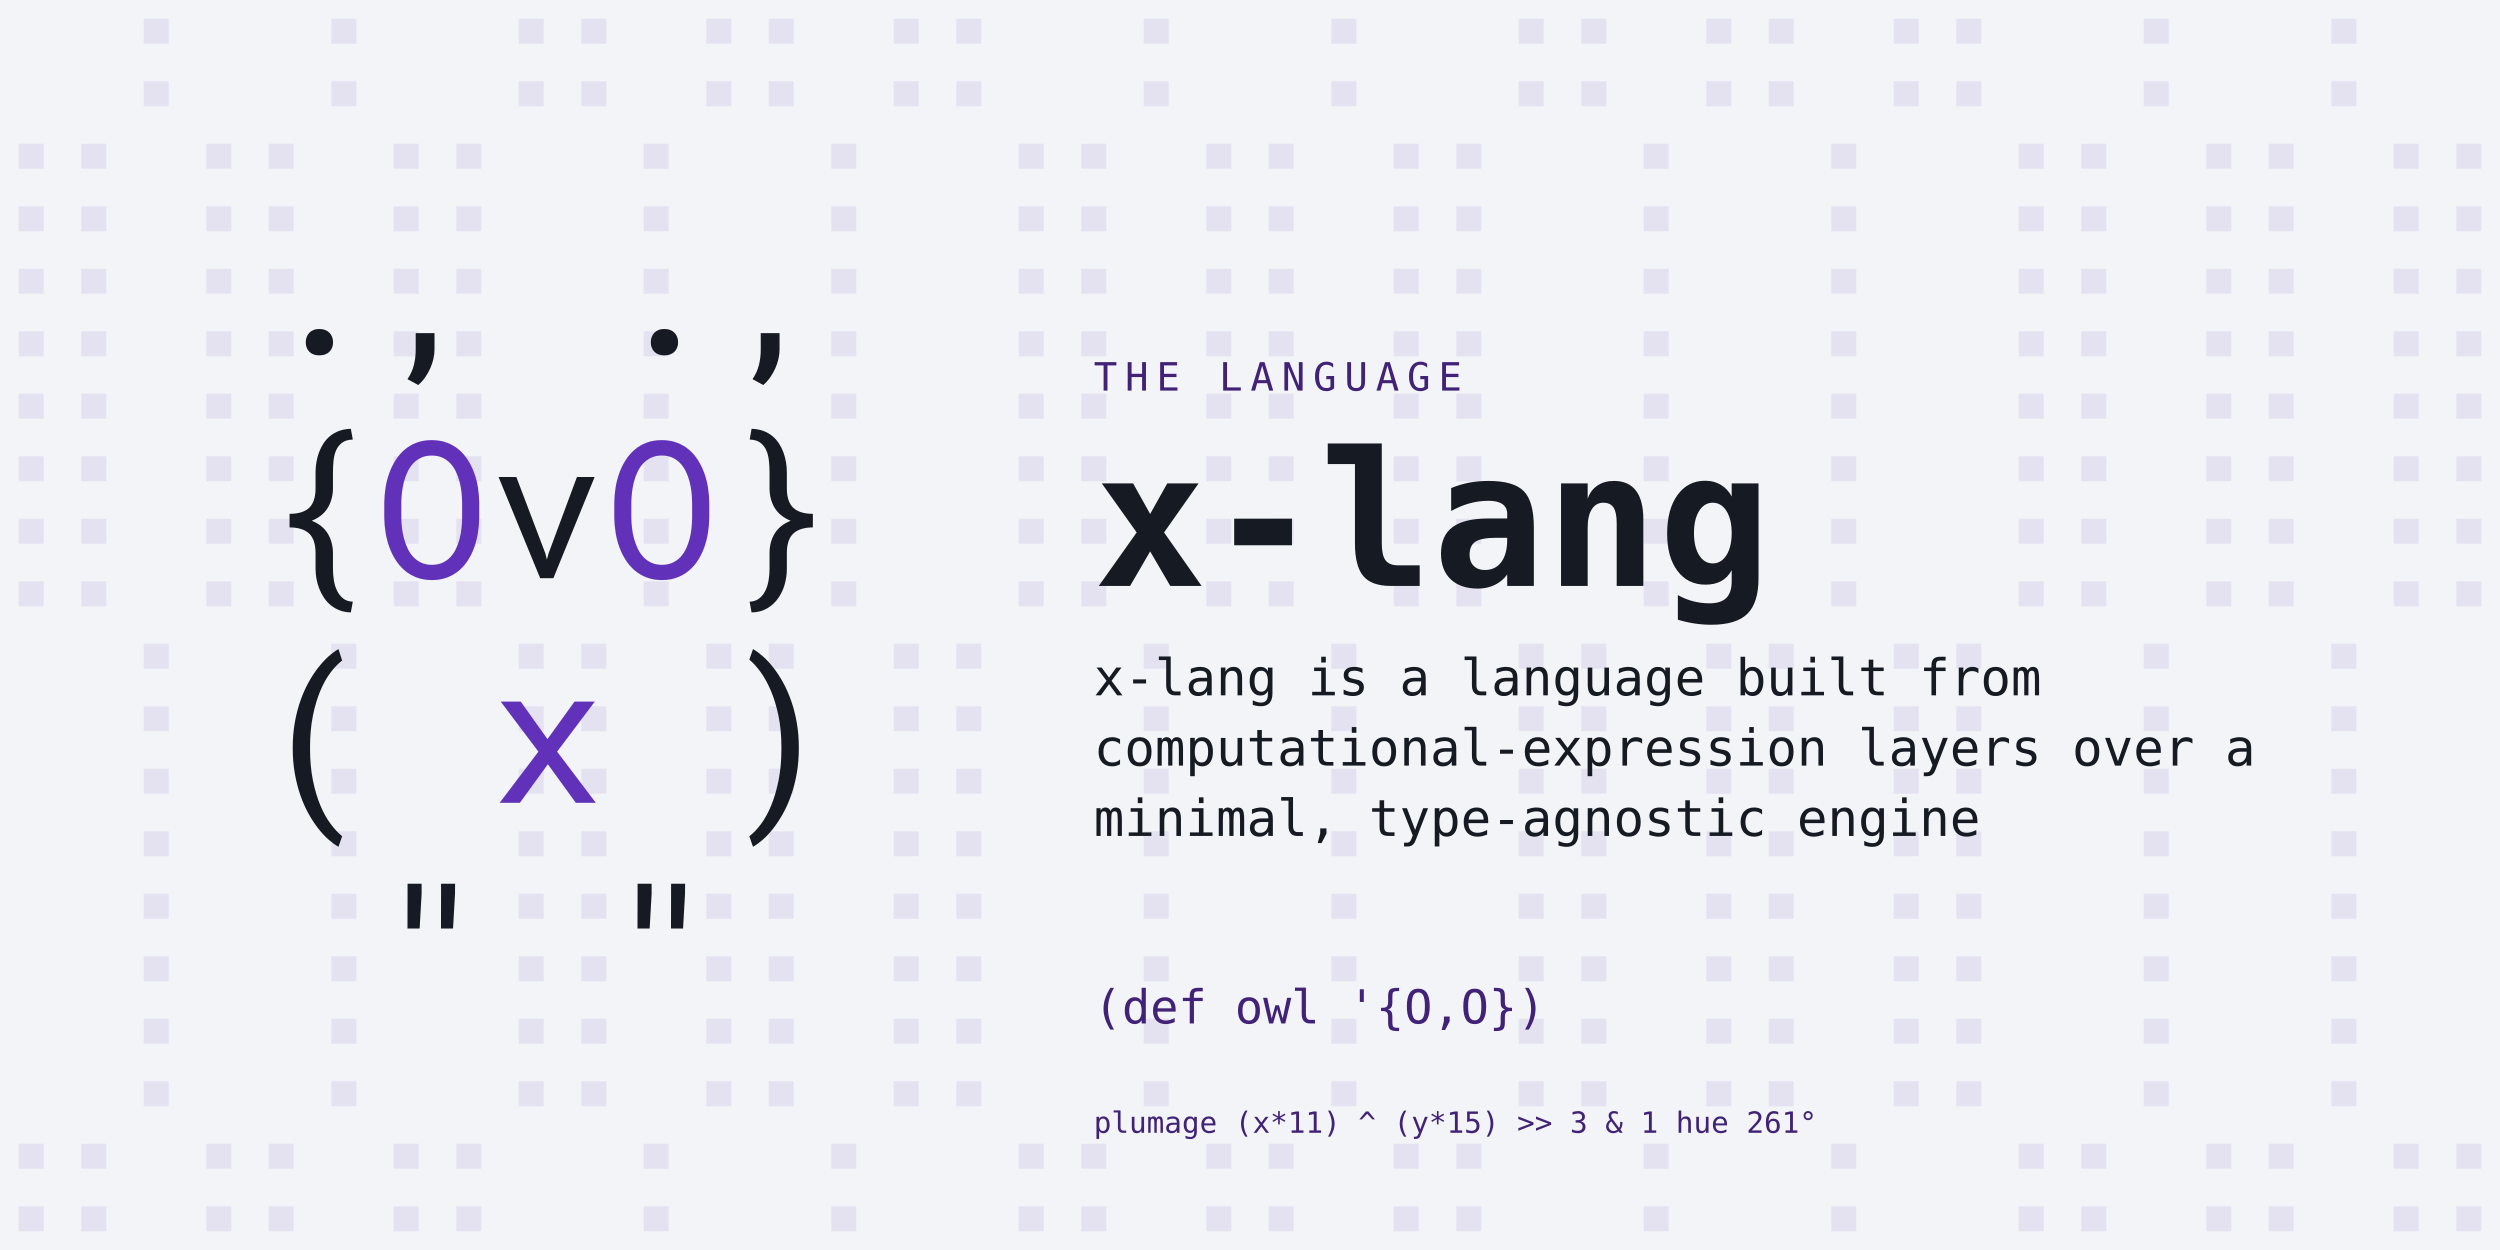
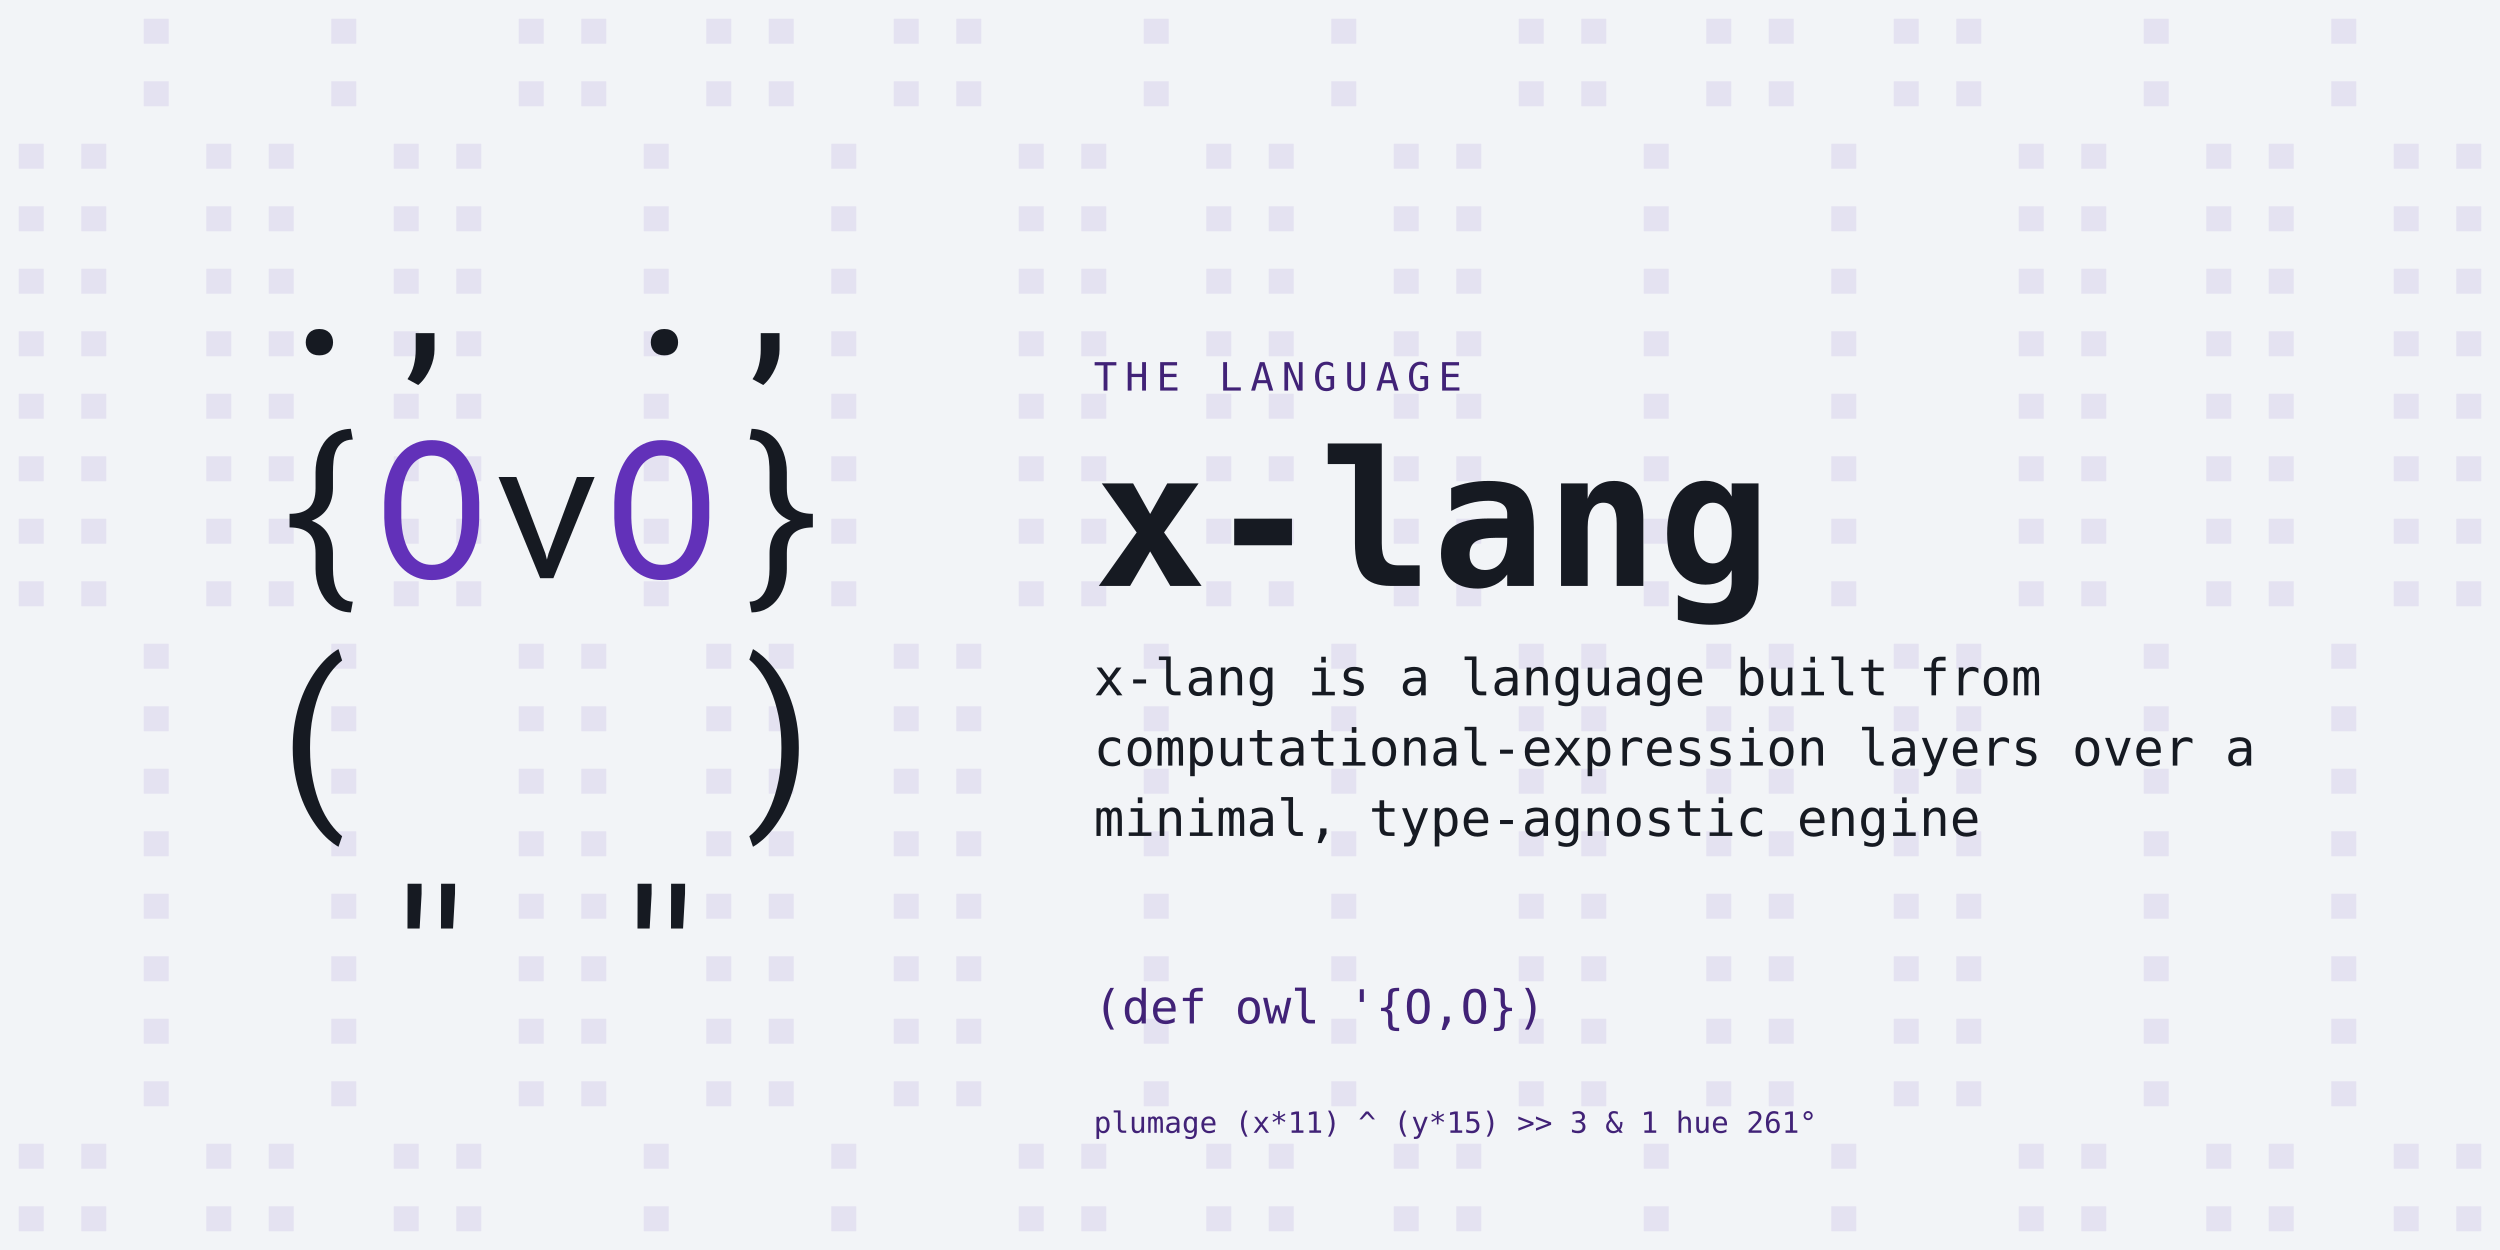
<svg xmlns="http://www.w3.org/2000/svg" width="1280" height="640" viewBox="0 0 1280 640" role="img" aria-label="x-lang, with Bitwise">
  <rect width="1280" height="640" fill="#f2f4f7" />
  <g fill="hsl(261.6,58%,46%)" fill-opacity="0.09">
    <rect x="73.6" y="9.6" width="12.8" height="12.8" />
    <rect x="169.6" y="9.6" width="12.8" height="12.8" />
    <rect x="265.6" y="9.6" width="12.8" height="12.8" />
    <rect x="297.6" y="9.6" width="12.8" height="12.8" />
    <rect x="361.6" y="9.6" width="12.8" height="12.8" />
    <rect x="393.6" y="9.6" width="12.8" height="12.8" />
    <rect x="457.6" y="9.6" width="12.8" height="12.8" />
    <rect x="489.6" y="9.6" width="12.8" height="12.8" />
    <rect x="585.6" y="9.6" width="12.8" height="12.8" />
    <rect x="681.6" y="9.6" width="12.8" height="12.8" />
    <rect x="777.6" y="9.6" width="12.8" height="12.8" />
    <rect x="809.6" y="9.6" width="12.8" height="12.8" />
    <rect x="873.6" y="9.6" width="12.8" height="12.8" />
    <rect x="905.6" y="9.6" width="12.8" height="12.8" />
    <rect x="969.6" y="9.6" width="12.8" height="12.8" />
    <rect x="1001.6" y="9.6" width="12.8" height="12.8" />
    <rect x="1097.6" y="9.6" width="12.8" height="12.8" />
    <rect x="1193.6" y="9.6" width="12.8" height="12.8" />
    <rect x="73.6" y="41.6" width="12.8" height="12.8" />
    <rect x="169.6" y="41.6" width="12.8" height="12.8" />
    <rect x="265.6" y="41.6" width="12.8" height="12.8" />
    <rect x="297.6" y="41.6" width="12.8" height="12.8" />
    <rect x="361.6" y="41.6" width="12.8" height="12.8" />
    <rect x="393.6" y="41.6" width="12.8" height="12.8" />
    <rect x="457.6" y="41.6" width="12.8" height="12.8" />
    <rect x="489.6" y="41.6" width="12.8" height="12.8" />
    <rect x="585.6" y="41.6" width="12.8" height="12.8" />
    <rect x="681.6" y="41.6" width="12.8" height="12.8" />
    <rect x="777.6" y="41.6" width="12.8" height="12.8" />
    <rect x="809.6" y="41.6" width="12.8" height="12.8" />
    <rect x="873.6" y="41.6" width="12.8" height="12.8" />
    <rect x="905.6" y="41.6" width="12.8" height="12.8" />
    <rect x="969.6" y="41.6" width="12.8" height="12.8" />
    <rect x="1001.6" y="41.6" width="12.8" height="12.8" />
    <rect x="1097.6" y="41.6" width="12.8" height="12.8" />
    <rect x="1193.6" y="41.6" width="12.8" height="12.8" />
    <rect x="9.6" y="73.6" width="12.8" height="12.8" />
    <rect x="41.6" y="73.6" width="12.8" height="12.8" />
    <rect x="105.6" y="73.6" width="12.8" height="12.8" />
    <rect x="137.6" y="73.6" width="12.8" height="12.8" />
    <rect x="201.6" y="73.6" width="12.8" height="12.8" />
    <rect x="233.6" y="73.6" width="12.8" height="12.8" />
    <rect x="329.6" y="73.6" width="12.8" height="12.8" />
    <rect x="425.6" y="73.6" width="12.8" height="12.8" />
    <rect x="521.6" y="73.6" width="12.8" height="12.8" />
    <rect x="553.6" y="73.6" width="12.8" height="12.8" />
    <rect x="617.6" y="73.6" width="12.8" height="12.8" />
    <rect x="649.6" y="73.6" width="12.8" height="12.8" />
    <rect x="713.6" y="73.6" width="12.8" height="12.8" />
    <rect x="745.6" y="73.6" width="12.8" height="12.8" />
    <rect x="841.6" y="73.6" width="12.8" height="12.8" />
    <rect x="937.6" y="73.6" width="12.8" height="12.8" />
    <rect x="1033.6" y="73.6" width="12.8" height="12.8" />
    <rect x="1065.6" y="73.6" width="12.8" height="12.8" />
    <rect x="1129.6" y="73.6" width="12.8" height="12.8" />
    <rect x="1161.6" y="73.6" width="12.8" height="12.8" />
    <rect x="1225.6" y="73.6" width="12.8" height="12.8" />
    <rect x="1257.6" y="73.6" width="12.8" height="12.8" />
    <rect x="9.6" y="105.6" width="12.8" height="12.8" />
    <rect x="41.6" y="105.6" width="12.8" height="12.8" />
    <rect x="105.6" y="105.6" width="12.8" height="12.8" />
    <rect x="137.6" y="105.6" width="12.8" height="12.8" />
    <rect x="201.6" y="105.6" width="12.8" height="12.8" />
    <rect x="233.6" y="105.6" width="12.8" height="12.8" />
    <rect x="329.6" y="105.6" width="12.8" height="12.8" />
    <rect x="425.6" y="105.6" width="12.8" height="12.8" />
    <rect x="521.6" y="105.6" width="12.8" height="12.8" />
    <rect x="553.6" y="105.6" width="12.8" height="12.8" />
    <rect x="617.6" y="105.6" width="12.8" height="12.8" />
    <rect x="649.6" y="105.6" width="12.8" height="12.8" />
    <rect x="713.6" y="105.6" width="12.8" height="12.8" />
    <rect x="745.6" y="105.6" width="12.8" height="12.8" />
    <rect x="841.6" y="105.6" width="12.8" height="12.8" />
    <rect x="937.6" y="105.6" width="12.8" height="12.8" />
    <rect x="1033.6" y="105.6" width="12.8" height="12.8" />
    <rect x="1065.6" y="105.6" width="12.8" height="12.8" />
    <rect x="1129.6" y="105.6" width="12.8" height="12.8" />
    <rect x="1161.6" y="105.6" width="12.8" height="12.8" />
    <rect x="1225.6" y="105.6" width="12.8" height="12.8" />
    <rect x="1257.6" y="105.6" width="12.8" height="12.8" />
    <rect x="9.6" y="137.6" width="12.8" height="12.8" />
    <rect x="41.6" y="137.6" width="12.8" height="12.8" />
    <rect x="105.6" y="137.6" width="12.8" height="12.8" />
    <rect x="137.6" y="137.6" width="12.8" height="12.8" />
    <rect x="201.6" y="137.6" width="12.8" height="12.8" />
    <rect x="233.6" y="137.6" width="12.8" height="12.8" />
    <rect x="329.6" y="137.6" width="12.8" height="12.8" />
    <rect x="425.6" y="137.6" width="12.8" height="12.8" />
    <rect x="521.6" y="137.6" width="12.8" height="12.8" />
    <rect x="553.6" y="137.6" width="12.8" height="12.8" />
    <rect x="617.6" y="137.6" width="12.8" height="12.8" />
    <rect x="649.6" y="137.6" width="12.8" height="12.8" />
    <rect x="713.6" y="137.6" width="12.8" height="12.8" />
    <rect x="745.6" y="137.6" width="12.8" height="12.8" />
    <rect x="841.6" y="137.6" width="12.8" height="12.8" />
    <rect x="937.6" y="137.6" width="12.8" height="12.8" />
    <rect x="1033.6" y="137.6" width="12.8" height="12.8" />
    <rect x="1065.6" y="137.6" width="12.8" height="12.8" />
    <rect x="1129.6" y="137.6" width="12.8" height="12.8" />
    <rect x="1161.6" y="137.6" width="12.8" height="12.8" />
    <rect x="1225.6" y="137.6" width="12.8" height="12.8" />
    <rect x="1257.6" y="137.6" width="12.8" height="12.8" />
    <rect x="9.6" y="169.6" width="12.8" height="12.8" />
    <rect x="41.6" y="169.6" width="12.8" height="12.8" />
    <rect x="105.6" y="169.6" width="12.8" height="12.8" />
    <rect x="137.6" y="169.6" width="12.8" height="12.8" />
    <rect x="201.6" y="169.6" width="12.8" height="12.8" />
    <rect x="233.6" y="169.6" width="12.8" height="12.8" />
    <rect x="329.6" y="169.6" width="12.8" height="12.8" />
    <rect x="425.6" y="169.6" width="12.8" height="12.8" />
    <rect x="521.6" y="169.6" width="12.8" height="12.8" />
    <rect x="553.6" y="169.6" width="12.8" height="12.8" />
    <rect x="617.6" y="169.6" width="12.8" height="12.8" />
    <rect x="649.6" y="169.6" width="12.8" height="12.8" />
    <rect x="713.6" y="169.6" width="12.8" height="12.8" />
    <rect x="745.6" y="169.6" width="12.8" height="12.8" />
    <rect x="841.6" y="169.6" width="12.8" height="12.8" />
    <rect x="937.6" y="169.6" width="12.8" height="12.8" />
    <rect x="1033.6" y="169.6" width="12.8" height="12.8" />
    <rect x="1065.6" y="169.6" width="12.8" height="12.8" />
    <rect x="1129.6" y="169.6" width="12.8" height="12.8" />
    <rect x="1161.6" y="169.6" width="12.8" height="12.8" />
    <rect x="1225.6" y="169.6" width="12.8" height="12.8" />
    <rect x="1257.6" y="169.6" width="12.8" height="12.8" />
    <rect x="9.6" y="201.6" width="12.8" height="12.8" />
    <rect x="41.6" y="201.6" width="12.8" height="12.8" />
    <rect x="105.6" y="201.6" width="12.8" height="12.8" />
    <rect x="137.6" y="201.6" width="12.8" height="12.8" />
    <rect x="201.6" y="201.6" width="12.8" height="12.8" />
    <rect x="233.6" y="201.6" width="12.8" height="12.8" />
    <rect x="329.6" y="201.6" width="12.8" height="12.8" />
    <rect x="425.6" y="201.6" width="12.8" height="12.8" />
    <rect x="521.6" y="201.6" width="12.8" height="12.8" />
    <rect x="553.6" y="201.6" width="12.8" height="12.8" />
    <rect x="617.6" y="201.6" width="12.8" height="12.8" />
    <rect x="649.6" y="201.6" width="12.8" height="12.8" />
    <rect x="713.6" y="201.6" width="12.8" height="12.8" />
    <rect x="745.6" y="201.6" width="12.8" height="12.8" />
    <rect x="841.6" y="201.6" width="12.8" height="12.8" />
    <rect x="937.6" y="201.6" width="12.8" height="12.8" />
    <rect x="1033.6" y="201.6" width="12.8" height="12.8" />
    <rect x="1065.6" y="201.6" width="12.8" height="12.8" />
    <rect x="1129.6" y="201.6" width="12.8" height="12.8" />
    <rect x="1161.6" y="201.6" width="12.8" height="12.8" />
    <rect x="1225.6" y="201.6" width="12.8" height="12.8" />
    <rect x="1257.6" y="201.6" width="12.8" height="12.8" />
    <rect x="9.6" y="233.6" width="12.8" height="12.8" />
    <rect x="41.6" y="233.6" width="12.8" height="12.8" />
    <rect x="105.6" y="233.6" width="12.8" height="12.8" />
    <rect x="137.6" y="233.6" width="12.8" height="12.8" />
    <rect x="201.6" y="233.6" width="12.8" height="12.8" />
    <rect x="233.6" y="233.6" width="12.8" height="12.8" />
    <rect x="329.6" y="233.6" width="12.8" height="12.8" />
    <rect x="425.6" y="233.6" width="12.8" height="12.8" />
    <rect x="521.6" y="233.6" width="12.8" height="12.8" />
    <rect x="553.6" y="233.6" width="12.8" height="12.8" />
    <rect x="617.6" y="233.6" width="12.8" height="12.8" />
    <rect x="649.6" y="233.6" width="12.8" height="12.8" />
    <rect x="713.6" y="233.6" width="12.8" height="12.8" />
    <rect x="745.6" y="233.6" width="12.8" height="12.8" />
    <rect x="841.6" y="233.6" width="12.8" height="12.8" />
    <rect x="937.6" y="233.6" width="12.8" height="12.8" />
    <rect x="1033.6" y="233.6" width="12.8" height="12.8" />
    <rect x="1065.6" y="233.6" width="12.8" height="12.8" />
    <rect x="1129.6" y="233.6" width="12.8" height="12.8" />
    <rect x="1161.6" y="233.6" width="12.8" height="12.8" />
    <rect x="1225.6" y="233.6" width="12.8" height="12.8" />
    <rect x="1257.6" y="233.6" width="12.8" height="12.8" />
    <rect x="9.6" y="265.6" width="12.8" height="12.8" />
    <rect x="41.6" y="265.6" width="12.8" height="12.8" />
    <rect x="105.6" y="265.6" width="12.8" height="12.8" />
    <rect x="137.6" y="265.6" width="12.8" height="12.8" />
    <rect x="201.6" y="265.6" width="12.8" height="12.8" />
    <rect x="233.6" y="265.6" width="12.8" height="12.8" />
    <rect x="329.6" y="265.6" width="12.8" height="12.8" />
    <rect x="425.6" y="265.6" width="12.8" height="12.8" />
    <rect x="521.6" y="265.6" width="12.8" height="12.8" />
    <rect x="553.6" y="265.6" width="12.8" height="12.8" />
    <rect x="617.6" y="265.6" width="12.8" height="12.8" />
    <rect x="649.6" y="265.6" width="12.8" height="12.8" />
    <rect x="713.6" y="265.6" width="12.8" height="12.8" />
    <rect x="745.6" y="265.6" width="12.8" height="12.8" />
    <rect x="841.6" y="265.6" width="12.8" height="12.8" />
    <rect x="937.6" y="265.6" width="12.8" height="12.8" />
    <rect x="1033.6" y="265.6" width="12.8" height="12.8" />
    <rect x="1065.6" y="265.6" width="12.8" height="12.8" />
    <rect x="1129.6" y="265.6" width="12.8" height="12.8" />
    <rect x="1161.6" y="265.6" width="12.8" height="12.8" />
    <rect x="1225.6" y="265.6" width="12.8" height="12.8" />
    <rect x="1257.6" y="265.6" width="12.8" height="12.8" />
    <rect x="9.6" y="297.6" width="12.8" height="12.8" />
    <rect x="41.6" y="297.6" width="12.8" height="12.8" />
    <rect x="105.6" y="297.6" width="12.8" height="12.8" />
    <rect x="137.6" y="297.6" width="12.8" height="12.8" />
    <rect x="201.6" y="297.6" width="12.8" height="12.8" />
    <rect x="233.6" y="297.6" width="12.8" height="12.8" />
    <rect x="329.6" y="297.6" width="12.8" height="12.8" />
    <rect x="425.6" y="297.6" width="12.8" height="12.8" />
    <rect x="521.6" y="297.6" width="12.8" height="12.8" />
    <rect x="553.6" y="297.6" width="12.8" height="12.8" />
    <rect x="617.6" y="297.6" width="12.8" height="12.8" />
    <rect x="649.6" y="297.6" width="12.8" height="12.8" />
    <rect x="713.6" y="297.6" width="12.8" height="12.8" />
    <rect x="745.6" y="297.6" width="12.8" height="12.8" />
    <rect x="841.6" y="297.6" width="12.8" height="12.8" />
    <rect x="937.6" y="297.6" width="12.8" height="12.8" />
    <rect x="1033.6" y="297.6" width="12.8" height="12.8" />
    <rect x="1065.6" y="297.6" width="12.8" height="12.8" />
    <rect x="1129.6" y="297.6" width="12.8" height="12.8" />
    <rect x="1161.6" y="297.6" width="12.8" height="12.8" />
    <rect x="1225.6" y="297.6" width="12.8" height="12.8" />
    <rect x="1257.6" y="297.6" width="12.8" height="12.8" />
    <rect x="73.6" y="329.6" width="12.8" height="12.8" />
    <rect x="169.6" y="329.6" width="12.8" height="12.8" />
    <rect x="265.6" y="329.6" width="12.8" height="12.8" />
    <rect x="297.6" y="329.6" width="12.8" height="12.8" />
    <rect x="361.6" y="329.6" width="12.8" height="12.8" />
    <rect x="393.6" y="329.6" width="12.8" height="12.8" />
    <rect x="457.6" y="329.6" width="12.8" height="12.8" />
    <rect x="489.6" y="329.6" width="12.8" height="12.8" />
    <rect x="585.6" y="329.6" width="12.8" height="12.8" />
    <rect x="681.6" y="329.6" width="12.8" height="12.8" />
    <rect x="777.6" y="329.6" width="12.8" height="12.8" />
    <rect x="809.6" y="329.6" width="12.8" height="12.8" />
    <rect x="873.6" y="329.6" width="12.8" height="12.8" />
    <rect x="905.6" y="329.6" width="12.8" height="12.8" />
    <rect x="969.6" y="329.6" width="12.8" height="12.8" />
    <rect x="1001.6" y="329.6" width="12.8" height="12.8" />
    <rect x="1097.6" y="329.6" width="12.8" height="12.8" />
    <rect x="1193.6" y="329.6" width="12.8" height="12.8" />
    <rect x="73.6" y="361.6" width="12.8" height="12.8" />
    <rect x="169.6" y="361.6" width="12.8" height="12.8" />
    <rect x="265.6" y="361.6" width="12.8" height="12.8" />
    <rect x="297.6" y="361.6" width="12.8" height="12.8" />
    <rect x="361.6" y="361.6" width="12.8" height="12.8" />
    <rect x="393.6" y="361.6" width="12.8" height="12.8" />
    <rect x="457.6" y="361.6" width="12.8" height="12.8" />
    <rect x="489.6" y="361.6" width="12.8" height="12.8" />
    <rect x="585.6" y="361.6" width="12.8" height="12.8" />
    <rect x="681.6" y="361.6" width="12.8" height="12.8" />
    <rect x="777.6" y="361.6" width="12.8" height="12.8" />
    <rect x="809.6" y="361.6" width="12.8" height="12.8" />
    <rect x="873.6" y="361.6" width="12.8" height="12.8" />
    <rect x="905.6" y="361.6" width="12.8" height="12.8" />
    <rect x="969.6" y="361.6" width="12.8" height="12.8" />
    <rect x="1001.6" y="361.6" width="12.8" height="12.8" />
    <rect x="1097.6" y="361.6" width="12.8" height="12.8" />
    <rect x="1193.6" y="361.6" width="12.8" height="12.8" />
    <rect x="73.6" y="393.6" width="12.8" height="12.8" />
    <rect x="169.6" y="393.6" width="12.8" height="12.8" />
    <rect x="265.6" y="393.6" width="12.8" height="12.8" />
    <rect x="297.6" y="393.6" width="12.8" height="12.8" />
    <rect x="361.6" y="393.6" width="12.8" height="12.8" />
    <rect x="393.6" y="393.6" width="12.8" height="12.8" />
    <rect x="457.6" y="393.6" width="12.8" height="12.8" />
    <rect x="489.6" y="393.6" width="12.8" height="12.8" />
    <rect x="585.6" y="393.6" width="12.8" height="12.8" />
    <rect x="681.6" y="393.6" width="12.8" height="12.8" />
    <rect x="777.6" y="393.6" width="12.8" height="12.8" />
    <rect x="809.6" y="393.6" width="12.8" height="12.8" />
    <rect x="873.6" y="393.6" width="12.8" height="12.8" />
    <rect x="905.6" y="393.6" width="12.8" height="12.8" />
    <rect x="969.6" y="393.6" width="12.8" height="12.8" />
    <rect x="1001.6" y="393.6" width="12.8" height="12.8" />
    <rect x="1097.6" y="393.6" width="12.8" height="12.8" />
    <rect x="1193.6" y="393.6" width="12.8" height="12.8" />
    <rect x="73.6" y="425.6" width="12.8" height="12.8" />
    <rect x="169.6" y="425.6" width="12.8" height="12.8" />
    <rect x="265.6" y="425.6" width="12.8" height="12.8" />
    <rect x="297.6" y="425.6" width="12.8" height="12.8" />
    <rect x="361.6" y="425.6" width="12.8" height="12.8" />
    <rect x="393.6" y="425.6" width="12.8" height="12.8" />
    <rect x="457.6" y="425.6" width="12.8" height="12.8" />
    <rect x="489.6" y="425.6" width="12.8" height="12.8" />
    <rect x="585.6" y="425.6" width="12.8" height="12.8" />
    <rect x="681.6" y="425.6" width="12.8" height="12.8" />
    <rect x="777.6" y="425.6" width="12.8" height="12.8" />
    <rect x="809.6" y="425.6" width="12.8" height="12.8" />
    <rect x="873.6" y="425.6" width="12.8" height="12.8" />
    <rect x="905.6" y="425.6" width="12.8" height="12.8" />
    <rect x="969.6" y="425.6" width="12.8" height="12.8" />
    <rect x="1001.6" y="425.6" width="12.8" height="12.8" />
    <rect x="1097.6" y="425.6" width="12.8" height="12.8" />
    <rect x="1193.6" y="425.6" width="12.8" height="12.8" />
    <rect x="73.6" y="457.6" width="12.8" height="12.8" />
    <rect x="169.6" y="457.6" width="12.8" height="12.8" />
    <rect x="265.6" y="457.6" width="12.8" height="12.8" />
    <rect x="297.6" y="457.6" width="12.8" height="12.8" />
    <rect x="361.6" y="457.6" width="12.8" height="12.8" />
    <rect x="393.6" y="457.6" width="12.8" height="12.8" />
    <rect x="457.6" y="457.6" width="12.8" height="12.8" />
    <rect x="489.6" y="457.6" width="12.8" height="12.8" />
    <rect x="585.6" y="457.6" width="12.8" height="12.8" />
    <rect x="681.6" y="457.6" width="12.8" height="12.8" />
    <rect x="777.6" y="457.6" width="12.8" height="12.8" />
    <rect x="809.6" y="457.6" width="12.8" height="12.8" />
    <rect x="873.6" y="457.6" width="12.8" height="12.8" />
    <rect x="905.6" y="457.6" width="12.8" height="12.8" />
    <rect x="969.6" y="457.6" width="12.8" height="12.8" />
    <rect x="1001.6" y="457.6" width="12.8" height="12.8" />
    <rect x="1097.6" y="457.6" width="12.8" height="12.8" />
    <rect x="1193.6" y="457.6" width="12.8" height="12.8" />
    <rect x="73.6" y="489.6" width="12.8" height="12.8" />
    <rect x="169.6" y="489.6" width="12.8" height="12.8" />
    <rect x="265.6" y="489.6" width="12.8" height="12.8" />
    <rect x="297.6" y="489.6" width="12.8" height="12.8" />
    <rect x="361.6" y="489.6" width="12.8" height="12.8" />
    <rect x="393.6" y="489.6" width="12.8" height="12.8" />
    <rect x="457.6" y="489.6" width="12.8" height="12.8" />
    <rect x="489.6" y="489.6" width="12.8" height="12.8" />
    <rect x="585.6" y="489.6" width="12.8" height="12.8" />
    <rect x="681.6" y="489.6" width="12.8" height="12.8" />
    <rect x="777.6" y="489.6" width="12.8" height="12.8" />
    <rect x="809.6" y="489.6" width="12.8" height="12.8" />
    <rect x="873.6" y="489.6" width="12.8" height="12.8" />
    <rect x="905.6" y="489.6" width="12.8" height="12.8" />
    <rect x="969.6" y="489.6" width="12.8" height="12.8" />
    <rect x="1001.6" y="489.6" width="12.8" height="12.8" />
    <rect x="1097.6" y="489.6" width="12.8" height="12.8" />
    <rect x="1193.6" y="489.6" width="12.8" height="12.8" />
    <rect x="73.6" y="521.6" width="12.8" height="12.8" />
    <rect x="169.6" y="521.6" width="12.8" height="12.8" />
    <rect x="265.6" y="521.6" width="12.8" height="12.8" />
    <rect x="297.6" y="521.6" width="12.8" height="12.8" />
    <rect x="361.6" y="521.6" width="12.8" height="12.8" />
    <rect x="393.6" y="521.6" width="12.8" height="12.8" />
    <rect x="457.6" y="521.6" width="12.8" height="12.8" />
    <rect x="489.6" y="521.6" width="12.8" height="12.8" />
    <rect x="585.6" y="521.6" width="12.8" height="12.8" />
    <rect x="681.6" y="521.6" width="12.8" height="12.8" />
    <rect x="777.6" y="521.6" width="12.8" height="12.8" />
    <rect x="809.6" y="521.6" width="12.8" height="12.8" />
    <rect x="873.6" y="521.6" width="12.8" height="12.8" />
    <rect x="905.6" y="521.6" width="12.8" height="12.8" />
    <rect x="969.6" y="521.6" width="12.8" height="12.8" />
    <rect x="1001.6" y="521.6" width="12.8" height="12.8" />
    <rect x="1097.6" y="521.6" width="12.8" height="12.8" />
    <rect x="1193.6" y="521.6" width="12.8" height="12.8" />
    <rect x="73.6" y="553.6" width="12.8" height="12.8" />
    <rect x="169.6" y="553.6" width="12.8" height="12.8" />
    <rect x="265.6" y="553.6" width="12.8" height="12.8" />
    <rect x="297.6" y="553.6" width="12.8" height="12.8" />
    <rect x="361.6" y="553.6" width="12.8" height="12.8" />
    <rect x="393.6" y="553.6" width="12.8" height="12.8" />
    <rect x="457.6" y="553.6" width="12.8" height="12.8" />
    <rect x="489.6" y="553.6" width="12.8" height="12.8" />
    <rect x="585.6" y="553.6" width="12.8" height="12.8" />
    <rect x="681.6" y="553.6" width="12.8" height="12.8" />
    <rect x="777.6" y="553.6" width="12.8" height="12.8" />
    <rect x="809.6" y="553.6" width="12.8" height="12.8" />
    <rect x="873.6" y="553.6" width="12.8" height="12.8" />
    <rect x="905.6" y="553.6" width="12.8" height="12.8" />
    <rect x="969.6" y="553.6" width="12.8" height="12.8" />
    <rect x="1001.6" y="553.6" width="12.8" height="12.8" />
    <rect x="1097.6" y="553.6" width="12.8" height="12.8" />
    <rect x="1193.6" y="553.6" width="12.8" height="12.8" />
    <rect x="9.6" y="585.6" width="12.8" height="12.8" />
    <rect x="41.6" y="585.6" width="12.8" height="12.8" />
    <rect x="105.6" y="585.6" width="12.8" height="12.8" />
    <rect x="137.6" y="585.6" width="12.8" height="12.8" />
    <rect x="201.6" y="585.6" width="12.8" height="12.8" />
    <rect x="233.6" y="585.6" width="12.8" height="12.8" />
    <rect x="329.6" y="585.6" width="12.8" height="12.8" />
    <rect x="425.6" y="585.6" width="12.8" height="12.8" />
    <rect x="521.6" y="585.6" width="12.8" height="12.8" />
    <rect x="553.6" y="585.6" width="12.8" height="12.8" />
    <rect x="617.6" y="585.6" width="12.8" height="12.8" />
    <rect x="649.6" y="585.6" width="12.8" height="12.8" />
    <rect x="713.6" y="585.6" width="12.8" height="12.8" />
    <rect x="745.6" y="585.6" width="12.8" height="12.8" />
    <rect x="841.6" y="585.6" width="12.8" height="12.8" />
    <rect x="937.6" y="585.6" width="12.8" height="12.8" />
    <rect x="1033.6" y="585.6" width="12.8" height="12.8" />
    <rect x="1065.6" y="585.6" width="12.8" height="12.8" />
    <rect x="1129.6" y="585.6" width="12.8" height="12.8" />
    <rect x="1161.6" y="585.6" width="12.8" height="12.8" />
    <rect x="1225.6" y="585.6" width="12.8" height="12.8" />
    <rect x="1257.6" y="585.6" width="12.8" height="12.8" />
    <rect x="9.6" y="617.6" width="12.8" height="12.8" />
    <rect x="41.6" y="617.6" width="12.8" height="12.8" />
    <rect x="105.6" y="617.6" width="12.8" height="12.8" />
    <rect x="137.6" y="617.6" width="12.8" height="12.8" />
    <rect x="201.6" y="617.6" width="12.8" height="12.8" />
    <rect x="233.6" y="617.6" width="12.8" height="12.8" />
    <rect x="329.6" y="617.6" width="12.8" height="12.8" />
    <rect x="425.6" y="617.6" width="12.8" height="12.8" />
    <rect x="521.6" y="617.6" width="12.8" height="12.8" />
    <rect x="553.6" y="617.6" width="12.8" height="12.8" />
    <rect x="617.6" y="617.6" width="12.8" height="12.8" />
    <rect x="649.6" y="617.6" width="12.8" height="12.8" />
    <rect x="713.6" y="617.6" width="12.8" height="12.8" />
    <rect x="745.6" y="617.6" width="12.8" height="12.8" />
    <rect x="841.6" y="617.6" width="12.8" height="12.8" />
    <rect x="937.6" y="617.6" width="12.8" height="12.8" />
    <rect x="1033.6" y="617.6" width="12.8" height="12.8" />
    <rect x="1065.6" y="617.6" width="12.8" height="12.8" />
    <rect x="1129.6" y="617.6" width="12.8" height="12.8" />
    <rect x="1161.6" y="617.6" width="12.8" height="12.8" />
    <rect x="1225.6" y="617.6" width="12.8" height="12.8" />
    <rect x="1257.6" y="617.6" width="12.8" height="12.8" />
  </g>
  <defs>
    <path id="o-14" d="M496 120Q496 150 505.5 176.0Q515 202 533.0 221.5Q551 241 578.0 252.0Q605 263 641 263Q677 263 704.5 252.0Q732 241 750.5 221.5Q769 202 778.5 176.0Q788 150 788 120Q788 91 778.5 65.5Q769 40 750.5 21.0Q732 2 704.5 -8.5Q677 -19 641 -19Q605 -19 578.0 -8.5Q551 2 533.0 21.0Q515 40 505.5 65.5Q496 91 496 120Z" />
    <path id="o-12" d="M643 43Q643 -4 631.5 -55.5Q620 -107 597.5 -157.5Q575 -208 543.0 -254.0Q511 -300 469 -336L354 -273Q402 -203 422.0 -124.0Q442 -45 442 40V219H643Z" />
    <path id="o-91" d="M978 -366Q913 -364 860.0 -344.0Q807 -324 765.0 -290.0Q723 -256 692.5 -211.0Q662 -166 641.5 -114.5Q621 -63 611.0 -8.5Q601 46 601 99V268Q601 412 532.5 477.0Q464 542 323 543V688Q464 688 532.5 752.5Q601 817 601 962V1132Q601 1185 610.0 1239.5Q619 1294 638.0 1345.5Q657 1397 686.5 1442.0Q716 1487 758.0 1521.0Q800 1555 854.5 1575.0Q909 1595 978 1597L999 1482Q927 1480 884.5 1448.0Q842 1416 820.5 1366.5Q799 1317 793.0 1255.0Q787 1193 787 1132V962Q786 842 731.0 751.5Q676 661 560 614Q676 568 731.0 477.5Q786 387 787 268V99Q787 37 797.0 -24.5Q807 -86 831.5 -135.5Q856 -185 896.5 -217.0Q937 -249 999 -251Z" />
    <path id="o-47" d="M1121 644Q1120 566 1107.5 486.5Q1095 407 1069.0 333.0Q1043 259 1002.5 195.0Q962 131 906.0 83.0Q850 35 777.5 7.5Q705 -20 615 -20Q525 -20 452.5 7.5Q380 35 324.0 83.0Q268 131 227.0 195.5Q186 260 159.5 334.0Q133 408 120.0 487.0Q107 566 106 644V810Q107 888 119.5 967.5Q132 1047 158.5 1121.0Q185 1195 225.5 1259.5Q266 1324 322.0 1372.5Q378 1421 450.5 1448.5Q523 1476 613 1476Q703 1476 776.0 1448.5Q849 1421 905.0 1373.0Q961 1325 1001.5 1260.5Q1042 1196 1068.5 1122.0Q1095 1048 1107.5 968.0Q1120 888 1121 810ZM938 812Q937 864 931.0 920.5Q925 977 910.5 1032.5Q896 1088 872.0 1138.5Q848 1189 812.0 1227.5Q776 1266 727.0 1288.5Q678 1311 613 1311Q549 1311 500.0 1288.0Q451 1265 415.0 1226.5Q379 1188 355.0 1137.5Q331 1087 316.5 1031.5Q302 976 295.5 919.5Q289 863 288 812V644Q289 593 295.5 536.0Q302 479 317.0 423.5Q332 368 356.0 317.0Q380 266 416.0 227.5Q452 189 501.0 166.0Q550 143 615 143Q680 143 729.5 166.0Q779 189 814.5 227.5Q850 266 873.5 316.5Q897 367 911.5 422.5Q926 478 931.5 535.0Q937 592 938 644Z" />
    <path id="o-86" d="M598 266 615 199 633 266 936 1082H1125L684 0H543L98 1082H288Z" />
    <path id="o-93" d="M323 -251Q384 -249 425.0 -217.0Q466 -185 490.5 -135.5Q515 -86 525.5 -24.5Q536 37 536 99V268Q536 387 591.0 477.5Q646 568 762 614Q646 661 591.0 751.5Q536 842 536 962V1132Q536 1193 529.5 1255.0Q523 1317 501.5 1366.5Q480 1416 438.0 1448.0Q396 1480 324 1482L344 1597Q413 1595 467.5 1575.0Q522 1555 564.0 1521.0Q606 1487 635.5 1442.0Q665 1397 684.0 1345.5Q703 1294 712.0 1239.5Q721 1185 721 1132V962Q721 817 790.0 752.5Q859 688 999 688V543Q859 542 790.0 477.0Q721 412 721 268V99Q721 19 699.0 -62.5Q677 -144 630.5 -211.0Q584 -278 513.0 -321.0Q442 -364 344 -366Z" />
    <path id="o-8" d="M357 591Q357 734 379.5 860.0Q402 986 440.0 1093.5Q478 1201 527.5 1290.0Q577 1379 631.5 1448.0Q686 1517 741.0 1566.0Q796 1615 846 1643L885 1521Q823 1474 761.5 1393.0Q700 1312 651.5 1196.5Q603 1081 572.5 930.5Q542 780 542 593V579Q542 392 572.5 241.0Q603 90 651.5 -26.0Q700 -142 761.5 -224.5Q823 -307 885 -357L846 -470Q796 -442 740.5 -393.5Q685 -345 630.5 -275.5Q576 -206 526.5 -117.5Q477 -29 439.5 78.5Q402 186 379.5 312.0Q357 438 357 581Z" />
-     <path id="o-88" d="M621 681 910 1082H1127L724 547L1138 0H924L625 412L326 0H110L524 547L121 1082H335Z" />
    <path id="o-9" d="M849 581Q849 438 826.5 312.0Q804 186 766.0 78.5Q728 -29 678.5 -117.5Q629 -206 574.5 -275.5Q520 -345 464.5 -393.5Q409 -442 359 -470L320 -357Q382 -311 443.5 -228.5Q505 -146 553.5 -29.0Q602 88 632.5 240.0Q663 392 663 579V593Q663 780 631.0 932.5Q599 1085 548.5 1202.5Q498 1320 437.5 1402.0Q377 1484 320 1530L359 1643Q409 1615 464.5 1566.0Q520 1517 574.5 1448.0Q629 1379 678.5 1290.0Q728 1201 766.0 1093.5Q804 986 826.5 860.0Q849 734 849 591Z" />
    <path id="o-2" d="M505 1427 484 1057H354L355 1411V1536H505ZM862 1427 841 1057H712L713 1411V1536H863Z" />
  </defs>
  <g fill="#161a22">
    <use href="#o-14" transform="translate(132.78,181.04) scale(0.0479,-0.0479)" />
    <use href="#o-12" transform="translate(191.67,181.04) scale(0.0479,-0.0479)" />
    <use href="#o-14" transform="translate(309.44,181.04) scale(0.0479,-0.0479)" />
    <use href="#o-12" transform="translate(368.33,181.04) scale(0.0479,-0.0479)" />
    <use href="#o-91" transform="translate(132.78,296.04) scale(0.0479,-0.0479)" />
    <use href="#o-86" transform="translate(250.56,296.04) scale(0.0479,-0.0479)" />
    <use href="#o-93" transform="translate(368.33,296.04) scale(0.0479,-0.0479)" />
    <use href="#o-8" transform="translate(132.78,411.04) scale(0.0479,-0.0479)" />
    <use href="#o-9" transform="translate(368.33,411.04) scale(0.0479,-0.0479)" />
    <use href="#o-2" transform="translate(191.67,526.04) scale(0.0479,-0.0479)" />
    <use href="#o-2" transform="translate(309.44,526.04) scale(0.0479,-0.0479)" />
  </g>
  <g fill="hsl(261.6,58%,46%)">
    <use href="#o-47" transform="translate(191.67,296.04) scale(0.0479,-0.0479)" />
  </g>
  <g fill="hsl(261.6,58%,46%)">
    <use href="#o-47" transform="translate(309.44,296.04) scale(0.0479,-0.0479)" />
  </g>
-   <g fill="hsl(261.6,58%,46%)">
-     <use href="#o-88" transform="translate(250.56,411.04) scale(0.0479,-0.0479)" />
-   </g>
  <text x="560" y="200" font-family="'Roboto Mono','Martian Mono',Menlo,'DejaVu Sans Mono',ui-monospace,monospace" font-size="20" letter-spacing="4" fill="hsl(261.6,55%,30%)">THE LANGUAGE</text>
  <text x="560" y="300" font-family="'Roboto Mono','Martian Mono',Menlo,'DejaVu Sans Mono',ui-monospace,monospace" font-size="96" font-weight="700" fill="#161a22">x-lang</text>
  <text x="560" y="356" font-family="'Roboto Mono','Martian Mono',Menlo,'DejaVu Sans Mono',ui-monospace,monospace" font-size="26" fill="#161a22">x-lang is a language built from</text>
  <text x="560" y="392" font-family="'Roboto Mono','Martian Mono',Menlo,'DejaVu Sans Mono',ui-monospace,monospace" font-size="26" fill="#161a22">computational-expression layers over a</text>
  <text x="560" y="428" font-family="'Roboto Mono','Martian Mono',Menlo,'DejaVu Sans Mono',ui-monospace,monospace" font-size="26" fill="#161a22">minimal, type-agnostic engine</text>
  <text x="560" y="524" font-family="'Roboto Mono','Martian Mono',Menlo,'DejaVu Sans Mono',ui-monospace,monospace" font-size="24" xml:space="preserve" fill="hsl(261.6,55%,30%)">(def owl '{O,O})</text>
  <text x="560" y="580" font-family="'Roboto Mono','Martian Mono',Menlo,'DejaVu Sans Mono',ui-monospace,monospace" font-size="15" fill="hsl(261.6,55%,30%)">plumage  (x*11) ^ (y*15) &gt;&gt; 3 &amp; 1   hue 261°</text>
</svg>
